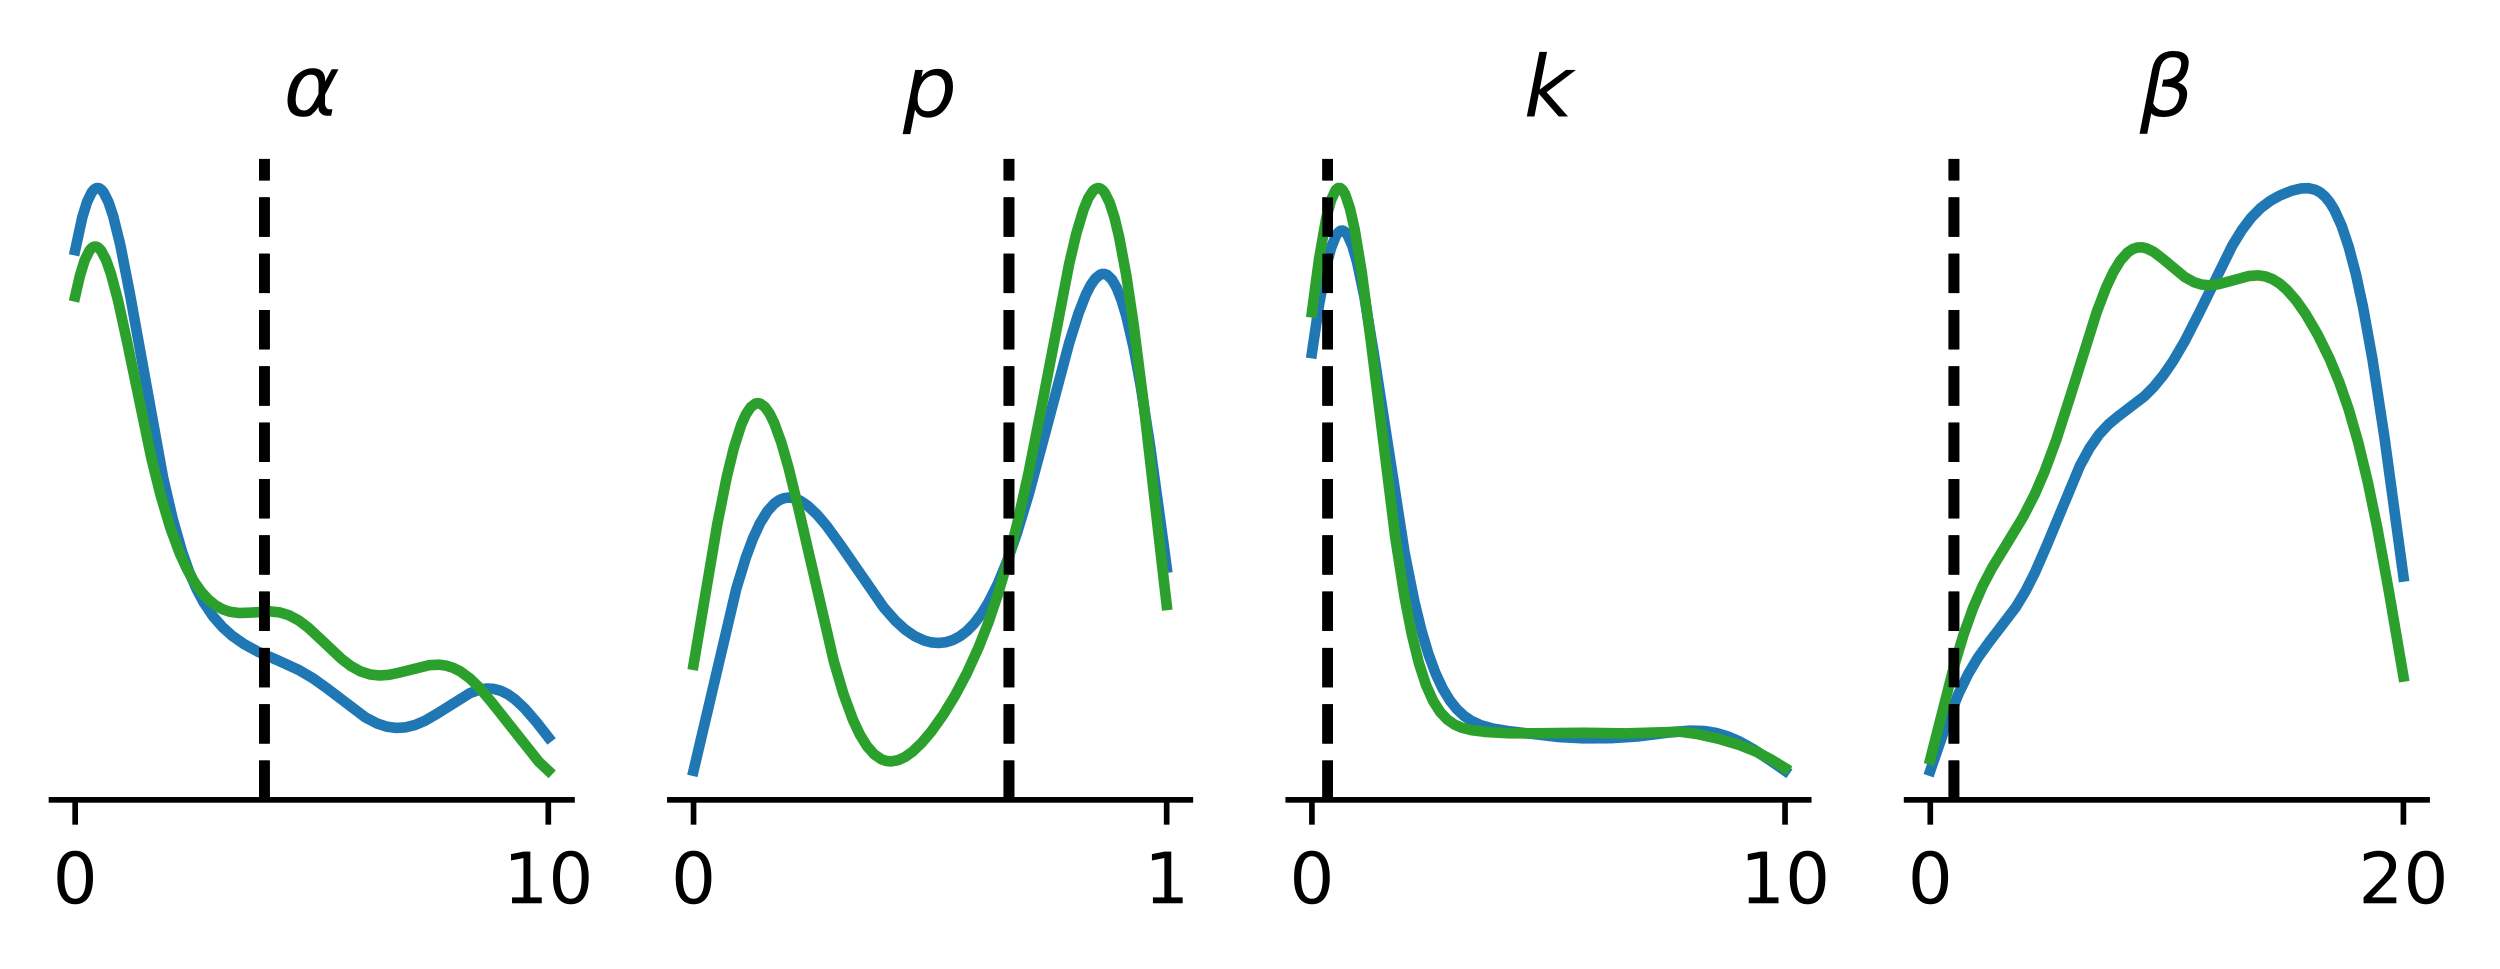
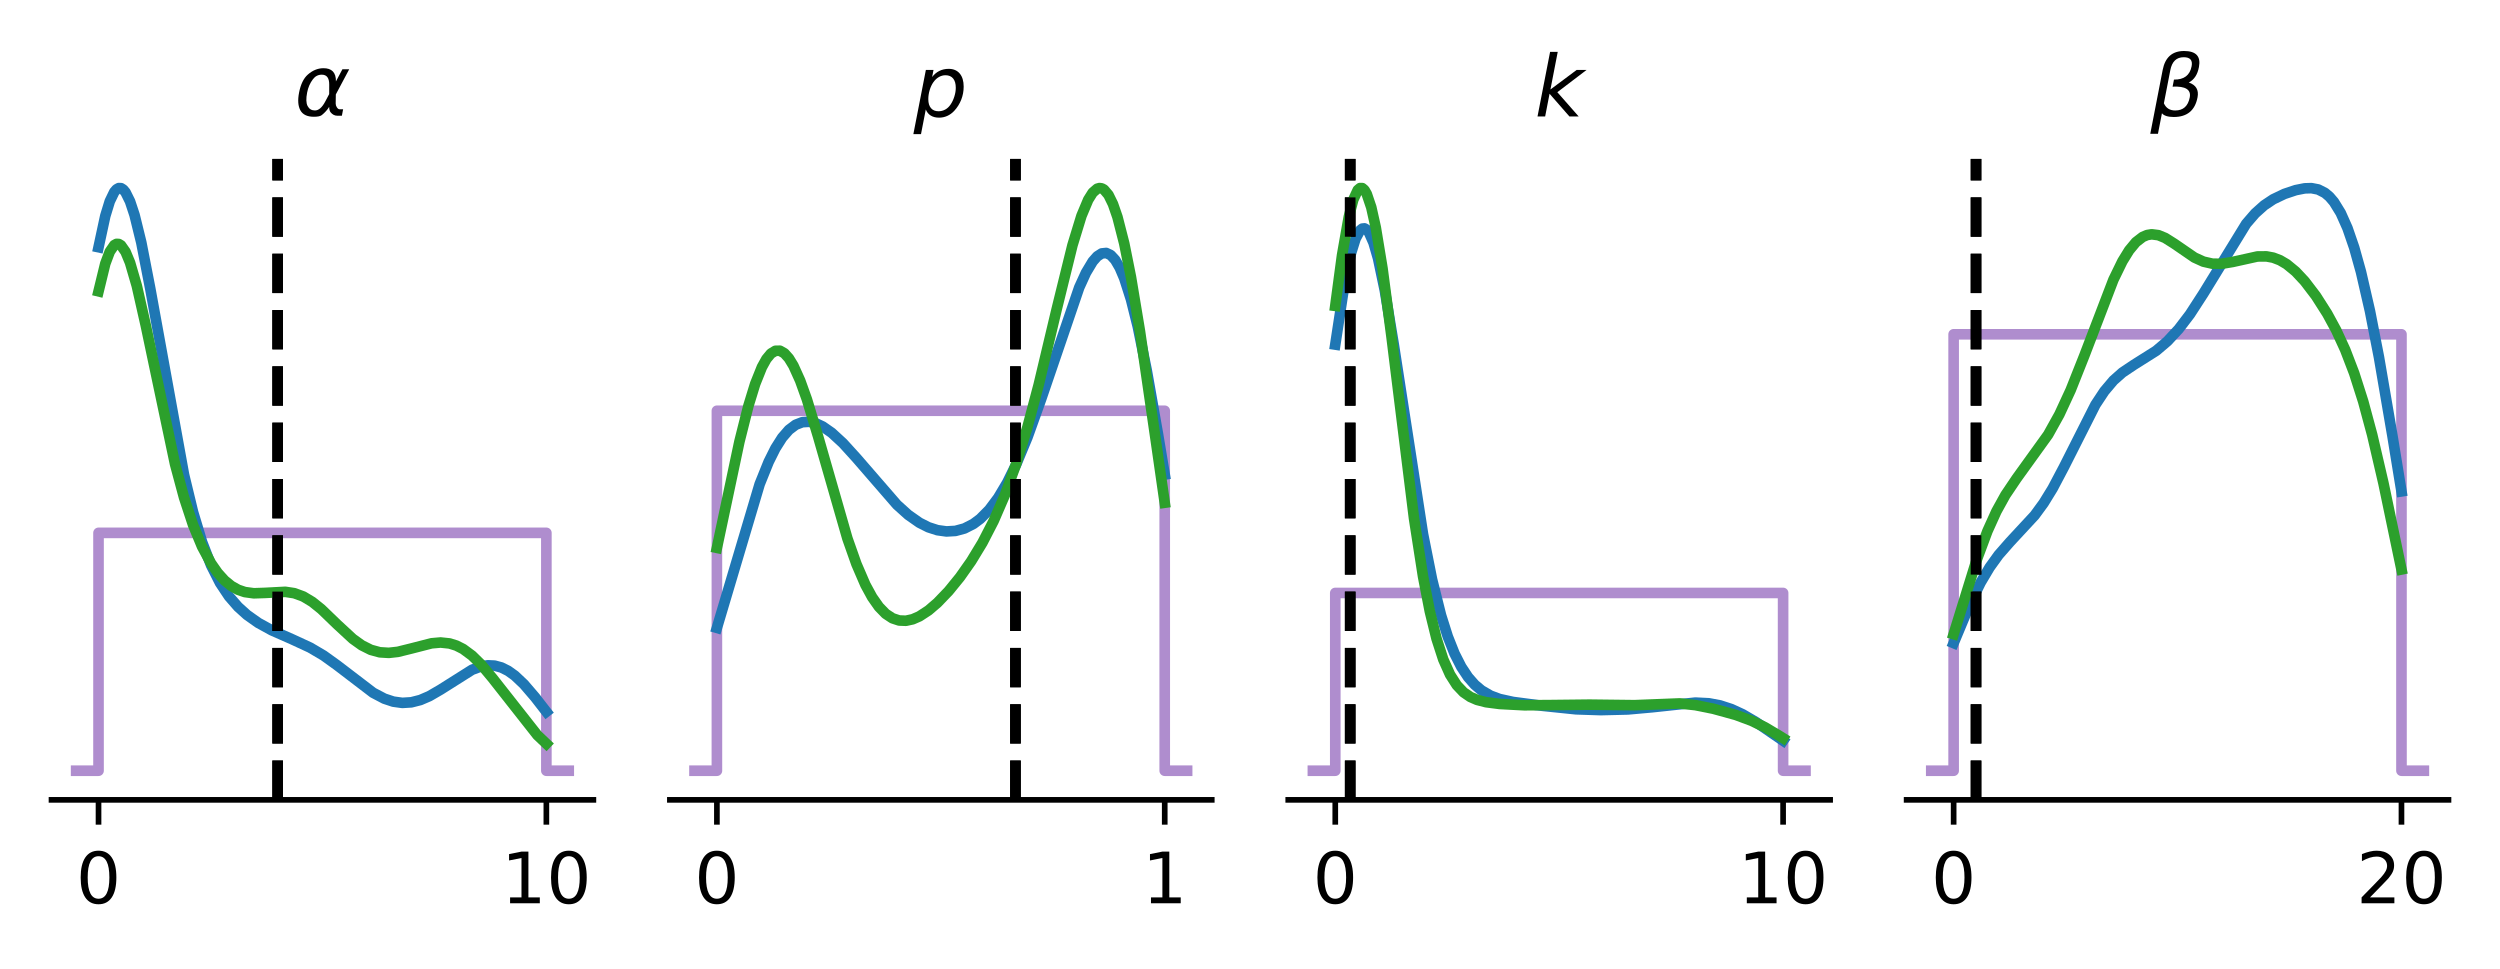
- <svg xmlns="http://www.w3.org/2000/svg" xmlns:xlink="http://www.w3.org/1999/xlink" height="500pt" version="1.1" viewBox="0 0 352.799 136.8" width="1290pt">
+ <svg xmlns="http://www.w3.org/2000/svg" xmlns:xlink="http://www.w3.org/1999/xlink" height="500pt" version="1.1" viewBox="0 0 352.8 136.8" width="1290pt">
  <defs>
    <style type="text/css">
*{stroke-linecap:butt;stroke-linejoin:round;}
  </style>
  </defs>
  <g id="figure_1">
    <g id="patch_1">
-       <path d="M 0 136.8  L 352.799 136.8  L 352.799 0  L 0 0  z " style="fill:none;" />
+       <path d="M 0 136.8  L 352.8 136.8  L 352.8 0  L 0 0  z " style="fill:none;" />
    </g>
    <g id="axes_1">
      <g id="patch_2">
-         <path d="M 7.2 112.922  L 80.676 112.922  L 80.676 22.44  L 7.2 22.44  z " style="fill:none;" />
+         <path d="M 7.2 112.922  L 83.7 112.922  L 83.7 22.44  L 7.2 22.44  z " style="fill:none;" />
+       </g>
+       <g id="line2d_1">
+         <path clip-path="url(#p40be4e544b)" d="M 10.677 108.809  L 11.38 108.809  L 12.082 108.809  L 12.785 108.809  L 13.487 108.809  L 13.838 108.809  L 13.838 75.227  L 13.838 75.227  L 14.19 75.227  L 14.892 75.227  L 15.595 75.227  L 16.297 75.227  L 17 75.227  L 17.702 75.227  L 18.405 75.227  L 19.107 75.227  L 19.81 75.227  L 20.512 75.227  L 21.214 75.227  L 21.917 75.227  L 22.619 75.227  L 23.322 75.227  L 24.024 75.227  L 24.727 75.227  L 25.429 75.227  L 26.132 75.227  L 26.834 75.227  L 27.537 75.227  L 28.239 75.227  L 28.942 75.227  L 29.644 75.227  L 30.347 75.227  L 31.049 75.227  L 31.752 75.227  L 32.454 75.227  L 33.157 75.227  L 33.859 75.227  L 34.562 75.227  L 35.264 75.227  L 35.967 75.227  L 36.669 75.227  L 37.371 75.227  L 38.074 75.227  L 38.776 75.227  L 39.479 75.227  L 40.181 75.227  L 40.884 75.227  L 41.586 75.227  L 42.289 75.227  L 42.991 75.227  L 43.694 75.227  L 44.396 75.227  L 45.099 75.227  L 45.801 75.227  L 46.504 75.227  L 47.206 75.227  L 47.909 75.227  L 48.611 75.227  L 49.314 75.227  L 50.016 75.227  L 50.719 75.227  L 51.421 75.227  L 52.124 75.227  L 52.826 75.227  L 53.529 75.227  L 54.231 75.227  L 54.933 75.227  L 55.636 75.227  L 56.338 75.227  L 57.041 75.227  L 57.743 75.227  L 58.446 75.227  L 59.148 75.227  L 59.851 75.227  L 60.553 75.227  L 61.256 75.227  L 61.958 75.227  L 62.661 75.227  L 63.363 75.227  L 64.066 75.227  L 64.768 75.227  L 65.471 75.227  L 66.173 75.227  L 66.876 75.227  L 67.578 75.227  L 68.281 75.227  L 68.983 75.227  L 69.686 75.227  L 70.388 75.227  L 71.09 75.227  L 71.793 75.227  L 72.495 75.227  L 73.198 75.227  L 73.9 75.227  L 74.603 75.227  L 75.305 75.227  L 76.008 75.227  L 76.71 75.227  L 77.062 75.227  L 77.062 75.227  L 77.062 108.809  L 77.413 108.809  L 78.115 108.809  L 78.818 108.809  L 79.52 108.809  L 80.223 108.809  " style="fill:none;stroke:#9467bd;stroke-linecap:square;stroke-opacity:0.75;stroke-width:1.5;" />
      </g>
      <g id="matplotlib.axis_1">
        <g id="xtick_1">
-           <g id="line2d_1">
-             <defs>
-               <path d="M 0 0  L 0 3.5  " id="me42f573cda" style="stroke:#000000;stroke-width:0.8;" />
-             </defs>
-             <g>
-               <use style="stroke:#000000;stroke-width:0.8;" x="10.54" xlink:href="#me42f573cda" y="112.922" />
+           <g id="line2d_2">
+             <defs>
+               <path d="M 0 0  L 0 3.5  " id="mb9a711e53e" style="stroke:#000000;stroke-width:0.8;" />
+             </defs>
+             <g>
+               <use style="stroke:#000000;stroke-width:0.8;" x="13.838" xlink:href="#mb9a711e53e" y="112.922" />
            </g>
          </g>
          <g id="text_1">
            <defs>
              <path d="M 31.781 66.406  Q 24.172 66.406 20.328 58.906  Q 16.5 51.422 16.5 36.375  Q 16.5 21.391 20.328 13.891  Q 24.172 6.391 31.781 6.391  Q 39.453 6.391 43.281 13.891  Q 47.125 21.391 47.125 36.375  Q 47.125 51.422 43.281 58.906  Q 39.453 66.406 31.781 66.406  z M 31.781 74.219  Q 44.047 74.219 50.516 64.516  Q 56.984 54.828 56.984 36.375  Q 56.984 17.969 50.516 8.266  Q 44.047 -1.422 31.781 -1.422  Q 19.531 -1.422 13.062 8.266  Q 6.594 17.969 6.594 36.375  Q 6.594 54.828 13.062 64.516  Q 19.531 74.219 31.781 74.219  z " id="DejaVuSans-48" />
            </defs>
-             <g transform="translate(7.35856 127.5203)scale(0.1 -0.1)">
+             <g transform="translate(10.65718 127.5203)scale(0.1 -0.1)">
              <use xlink:href="#DejaVuSans-48" />
            </g>
          </g>
        </g>
        <g id="xtick_2">
-           <g id="line2d_2">
-             <g>
-               <use style="stroke:#000000;stroke-width:0.8;" x="77.336" xlink:href="#me42f573cda" y="112.922" />
+           <g id="line2d_3">
+             <g>
+               <use style="stroke:#000000;stroke-width:0.8;" x="77.062" xlink:href="#mb9a711e53e" y="112.922" />
            </g>
          </g>
          <g id="text_2">
            <defs>
              <path d="M 12.406 8.297  L 28.516 8.297  L 28.516 63.922  L 10.984 60.406  L 10.984 69.391  L 28.422 72.906  L 38.281 72.906  L 38.281 8.297  L 54.391 8.297  L 54.391 0  L 12.406 0  z " id="DejaVuSans-49" />
            </defs>
-             <g transform="translate(70.9735 127.5203)scale(0.1 -0.1)">
+             <g transform="translate(70.69907 127.5203)scale(0.1 -0.1)">
              <use xlink:href="#DejaVuSans-49" />
              <use x="63.623" xlink:href="#DejaVuSans-48" />
            </g>
          </g>
        </g>
      </g>
      <g id="matplotlib.axis_2" />
-       <g id="line2d_3">
-         <path clip-path="url(#pb336f873a2)" d="M 10.54 35.315  L 11.547 30.678  L 12.218 28.507  L 12.889 27.126  L 13.225 26.739  L 13.561 26.553  L 13.896 26.567  L 14.232 26.777  L 14.568 27.177  L 15.239 28.523  L 15.91 30.534  L 16.917 34.604  L 18.26 41.46  L 22.959 67.455  L 24.302 73.241  L 25.644 77.935  L 26.651 80.78  L 27.658 83.116  L 28.665 85.018  L 30.008 87.015  L 31.351 88.548  L 32.693 89.75  L 34.372 90.928  L 36.386 92.026  L 39.407 93.349  L 42.092 94.581  L 44.106 95.757  L 46.12 97.195  L 51.49 101.267  L 53.169 102.143  L 54.511 102.585  L 55.854 102.768  L 57.196 102.685  L 58.539 102.344  L 59.882 101.772  L 61.56 100.805  L 66.259 97.86  L 67.602 97.369  L 68.609 97.208  L 69.616 97.255  L 70.623 97.525  L 71.63 98.023  L 72.637 98.74  L 73.979 99.998  L 75.658 101.937  L 77.336 104.083  L 77.336 104.083  " style="fill:none;stroke:#1f77b4;stroke-linecap:square;stroke-width:1.5;" />
-       </g>
      <g id="line2d_4">
-         <path clip-path="url(#pb336f873a2)" d="M 37.258 112.922  L 37.258 22.44  " style="fill:none;stroke:#000000;stroke-dasharray:5.55,2.4;stroke-dashoffset:0;stroke-width:1.5;" />
+         <path clip-path="url(#p40be4e544b)" d="M 13.838 34.908  L 14.792 30.487  L 15.427 28.416  L 16.062 27.1  L 16.38 26.73  L 16.698 26.553  L 17.015 26.566  L 17.333 26.766  L 17.651 27.148  L 18.286 28.431  L 18.922 30.349  L 19.875 34.23  L 21.146 40.768  L 25.911 67.033  L 27.182 72.29  L 28.453 76.513  L 29.724 79.798  L 30.994 82.305  L 32.265 84.209  L 33.536 85.671  L 34.807 86.817  L 36.395 87.94  L 38.302 88.988  L 41.161 90.249  L 43.703 91.424  L 45.609 92.545  L 47.515 93.916  L 52.598 97.799  L 54.187 98.634  L 55.458 99.056  L 56.728 99.231  L 57.999 99.152  L 59.27 98.827  L 60.541 98.281  L 62.129 97.359  L 66.577 94.551  L 67.848 94.083  L 68.801 93.929  L 69.754 93.974  L 70.707 94.231  L 71.661 94.706  L 72.614 95.389  L 73.885 96.589  L 75.473 98.438  L 77.062 100.485  L 77.062 100.485  " style="fill:none;stroke:#1f77b4;stroke-linecap:square;stroke-width:1.5;" />
      </g>
      <g id="line2d_5">
-         <path clip-path="url(#pb336f873a2)" d="M 10.54 41.841  L 11.211 38.918  L 11.882 36.751  L 12.554 35.38  L 12.889 34.998  L 13.225 34.816  L 13.561 34.83  L 13.896 35.035  L 14.232 35.423  L 14.903 36.712  L 15.575 38.611  L 16.582 42.375  L 17.924 48.516  L 21.281 64.609  L 22.624 70.003  L 23.966 74.503  L 25.309 78.126  L 26.316 80.318  L 27.323 82.107  L 28.33 83.535  L 29.337 84.64  L 30.344 85.457  L 31.351 86.019  L 32.358 86.361  L 33.7 86.543  L 35.379 86.486  L 38.064 86.315  L 39.407 86.455  L 40.749 86.869  L 42.092 87.592  L 43.434 88.602  L 45.448 90.478  L 48.134 93.018  L 49.476 94.036  L 50.819 94.779  L 52.162 95.218  L 53.504 95.366  L 54.847 95.269  L 56.525 94.906  L 60.553 93.899  L 61.896 93.839  L 62.903 93.971  L 63.91 94.283  L 64.917 94.79  L 66.259 95.774  L 67.602 97.082  L 69.28 99.075  L 75.993 107.545  L 77.336 108.809  L 77.336 108.809  " style="fill:none;stroke:#2ca02c;stroke-linecap:square;stroke-width:1.5;" />
+         <path clip-path="url(#p40be4e544b)" d="M 39.128 112.922  L 39.128 22.44  " style="fill:none;stroke:#000000;stroke-dasharray:5.55,2.4;stroke-dashoffset:0;stroke-width:1.5;" />
      </g>
      <g id="line2d_6">
-         <path clip-path="url(#pb336f873a2)" d="M 37.258 112.922  L 37.258 22.44  " style="fill:none;stroke:#000000;stroke-dasharray:5.55,2.4;stroke-dashoffset:0;stroke-width:1.5;" />
+         <path clip-path="url(#p40be4e544b)" d="M 13.838 41.131  L 14.792 37.217  L 15.427 35.528  L 16.062 34.606  L 16.38 34.432  L 16.698 34.446  L 17.015 34.641  L 17.651 35.548  L 18.286 37.079  L 19.239 40.345  L 20.51 45.958  L 24.64 65.518  L 25.911 70.24  L 27.182 74.105  L 28.453 77.171  L 29.724 79.529  L 30.677 80.891  L 31.63 81.944  L 32.583 82.723  L 33.536 83.259  L 34.489 83.585  L 35.76 83.759  L 37.349 83.705  L 40.208 83.554  L 41.479 83.747  L 42.75 84.215  L 44.02 84.977  L 45.291 85.999  L 47.515 88.144  L 49.739 90.198  L 51.01 91.107  L 52.281 91.744  L 53.551 92.091  L 54.822 92.169  L 56.093 92.027  L 57.999 91.555  L 60.859 90.82  L 62.129 90.708  L 63.4 90.842  L 64.353 91.14  L 65.307 91.623  L 66.577 92.561  L 67.848 93.808  L 69.437 95.709  L 75.791 103.786  L 77.062 104.992  L 77.062 104.992  " style="fill:none;stroke:#2ca02c;stroke-linecap:square;stroke-width:1.5;" />
+       </g>
+       <g id="line2d_7">
+         <path clip-path="url(#p40be4e544b)" d="M 39.128 112.922  L 39.128 22.44  " style="fill:none;stroke:#000000;stroke-dasharray:5.55,2.4;stroke-dashoffset:0;stroke-width:1.5;" />
      </g>
      <g id="patch_3">
-         <path d="M 7.2 112.922  L 80.676 112.922  " style="fill:none;stroke:#000000;stroke-linecap:square;stroke-linejoin:miter;stroke-width:0.8;" />
+         <path d="M 7.2 112.922  L 83.7 112.922  " style="fill:none;stroke:#000000;stroke-linecap:square;stroke-linejoin:miter;stroke-width:0.8;" />
      </g>
      <g id="text_3">
        <defs>
          <path d="M 40.922 25.438  L 40.969 36.719  Q 41.016 48.25 32.328 48.297  Q 25.828 48.344 21.781 42.922  Q 16.703 36.234 14.984 27.297  Q 12.891 16.547 15.531 11.422  Q 18.266 6.203 24.172 6.203  Q 30.719 6.203 36.234 16.609  z M 33.844 55.906  Q 49.078 56.156 48.875 40.375  Q 48.875 40.375 56.5 54.688  L 64.5 54.688  L 48.734 25.047  L 48.578 14.359  Q 48.578 11.969 49.906 9.969  Q 51.422 7.625 52.984 7.625  L 57.328 7.625  L 55.859 0  L 50.438 0  Q 45.844 0 42.531 4.109  Q 40.969 6.156 40.922 10.453  Q 37.75 5.219 32.281 0.781  Q 29.688 -1.266 22.703 -1.219  Q 11.281 -1.125 7.125 6.203  Q 2.875 13.812 5.516 27.297  Q 8.344 41.797 15.766 48.391  Q 24.125 55.766 33.844 55.906  z " id="DejaVuSans-Oblique-945" />
        </defs>
-         <g transform="translate(39.97791 16.44)scale(0.12 -0.12)">
+         <g transform="translate(41.49 16.44)scale(0.12 -0.12)">
          <use transform="translate(0 0.84375)" xlink:href="#DejaVuSans-Oblique-945" />
        </g>
      </g>
    </g>
    <g id="axes_2">
      <g id="patch_4">
-         <path d="M 94.5 112.922  L 167.976 112.922  L 167.976 22.44  L 94.5 22.44  z " style="fill:none;" />
+         <path d="M 94.5 112.922  L 171 112.922  L 171 22.44  L 94.5 22.44  z " style="fill:none;" />
+       </g>
+       <g id="line2d_8">
+         <path clip-path="url(#p809f5fc02f)" d="M 97.977 108.809  L 98.68 108.809  L 99.382 108.809  L 100.085 108.809  L 100.787 108.809  L 101.138 108.809  L 101.138 57.992  L 101.138 57.992  L 101.49 57.992  L 102.192 57.992  L 102.895 57.992  L 103.597 57.992  L 104.3 57.992  L 105.002 57.992  L 105.705 57.992  L 106.407 57.992  L 107.11 57.992  L 107.812 57.992  L 108.514 57.992  L 109.217 57.992  L 109.919 57.992  L 110.622 57.992  L 111.324 57.992  L 112.027 57.992  L 112.729 57.992  L 113.432 57.992  L 114.134 57.992  L 114.837 57.992  L 115.539 57.992  L 116.242 57.992  L 116.944 57.992  L 117.647 57.992  L 118.349 57.992  L 119.052 57.992  L 119.754 57.992  L 120.457 57.992  L 121.159 57.992  L 121.862 57.992  L 122.564 57.992  L 123.267 57.992  L 123.969 57.992  L 124.671 57.992  L 125.374 57.992  L 126.076 57.992  L 126.779 57.992  L 127.481 57.992  L 128.184 57.992  L 128.886 57.992  L 129.589 57.992  L 130.291 57.992  L 130.994 57.992  L 131.696 57.992  L 132.399 57.992  L 133.101 57.992  L 133.804 57.992  L 134.506 57.992  L 135.209 57.992  L 135.911 57.992  L 136.614 57.992  L 137.316 57.992  L 138.019 57.992  L 138.721 57.992  L 139.424 57.992  L 140.126 57.992  L 140.829 57.992  L 141.531 57.992  L 142.233 57.992  L 142.936 57.992  L 143.638 57.992  L 144.341 57.992  L 145.043 57.992  L 145.746 57.992  L 146.448 57.992  L 147.151 57.992  L 147.853 57.992  L 148.556 57.992  L 149.258 57.992  L 149.961 57.992  L 150.663 57.992  L 151.366 57.992  L 152.068 57.992  L 152.771 57.992  L 153.473 57.992  L 154.176 57.992  L 154.878 57.992  L 155.581 57.992  L 156.283 57.992  L 156.986 57.992  L 157.688 57.992  L 158.39 57.992  L 159.093 57.992  L 159.795 57.992  L 160.498 57.992  L 161.2 57.992  L 161.903 57.992  L 162.605 57.992  L 163.308 57.992  L 164.01 57.992  L 164.362 57.992  L 164.362 57.992  L 164.362 108.809  L 164.713 108.809  L 165.415 108.809  L 166.118 108.809  L 166.82 108.809  L 167.523 108.809  " style="fill:none;stroke:#9467bd;stroke-linecap:square;stroke-opacity:0.75;stroke-width:1.5;" />
      </g>
      <g id="matplotlib.axis_3">
        <g id="xtick_3">
-           <g id="line2d_7">
-             <g>
-               <use style="stroke:#000000;stroke-width:0.8;" x="97.84" xlink:href="#me42f573cda" y="112.922" />
+           <g id="line2d_9">
+             <g>
+               <use style="stroke:#000000;stroke-width:0.8;" x="101.138" xlink:href="#mb9a711e53e" y="112.922" />
            </g>
          </g>
          <g id="text_4">
-             <g transform="translate(94.65856 127.5203)scale(0.1 -0.1)">
+             <g transform="translate(97.95718 127.5203)scale(0.1 -0.1)">
              <use xlink:href="#DejaVuSans-48" />
            </g>
          </g>
        </g>
        <g id="xtick_4">
-           <g id="line2d_8">
-             <g>
-               <use style="stroke:#000000;stroke-width:0.8;" x="164.636" xlink:href="#me42f573cda" y="112.922" />
+           <g id="line2d_10">
+             <g>
+               <use style="stroke:#000000;stroke-width:0.8;" x="164.362" xlink:href="#mb9a711e53e" y="112.922" />
            </g>
          </g>
          <g id="text_5">
-             <g transform="translate(161.4548 127.5203)scale(0.1 -0.1)">
+             <g transform="translate(161.1803 127.5203)scale(0.1 -0.1)">
              <use xlink:href="#DejaVuSans-49" />
            </g>
          </g>
        </g>
      </g>
      <g id="matplotlib.axis_4" />
-       <g id="line2d_9">
-         <path clip-path="url(#p24b41d8292)" d="M 97.84 108.809  L 103.882 83.101  L 105.224 78.713  L 106.231 76.007  L 107.238 73.836  L 108.245 72.202  L 109.252 71.085  L 109.924 70.611  L 110.595 70.336  L 111.266 70.246  L 111.937 70.323  L 112.944 70.718  L 113.951 71.4  L 115.294 72.668  L 116.637 74.254  L 118.651 77.033  L 124.693 85.771  L 126.371 87.668  L 127.713 88.883  L 129.056 89.807  L 130.399 90.428  L 131.406 90.692  L 132.413 90.776  L 133.42 90.672  L 134.427 90.366  L 135.434 89.84  L 136.441 89.073  L 137.448 88.04  L 138.455 86.718  L 139.462 85.087  L 140.804 82.406  L 142.147 79.134  L 143.489 75.287  L 145.168 69.754  L 147.517 61.031  L 150.874 48.413  L 152.217 44.16  L 153.224 41.596  L 153.895 40.274  L 154.566 39.32  L 155.238 38.777  L 155.573 38.674  L 155.909 38.688  L 156.245 38.823  L 156.916 39.475  L 157.587 40.65  L 158.258 42.359  L 158.93 44.602  L 159.937 48.932  L 160.944 54.329  L 162.286 62.897  L 164.3 77.592  L 164.636 80.133  L 164.636 80.133  " style="fill:none;stroke:#1f77b4;stroke-linecap:square;stroke-width:1.5;" />
-       </g>
-       <g id="line2d_10">
-         <path clip-path="url(#p24b41d8292)" d="M 142.371 112.922  L 142.371 22.44  " style="fill:none;stroke:#000000;stroke-dasharray:5.55,2.4;stroke-dashoffset:0;stroke-width:1.5;" />
-       </g>
      <g id="line2d_11">
-         <path clip-path="url(#p24b41d8292)" d="M 97.84 93.848  L 101.196 73.983  L 102.539 67.291  L 103.546 63.184  L 104.553 60.033  L 105.224 58.519  L 105.896 57.5  L 106.567 56.985  L 106.903 56.917  L 107.238 56.972  L 107.91 57.449  L 108.581 58.392  L 109.252 59.771  L 110.259 62.565  L 111.266 66.084  L 112.609 71.586  L 117.644 93.364  L 118.986 97.924  L 120.329 101.593  L 121.336 103.733  L 122.343 105.36  L 123.35 106.5  L 124.357 107.192  L 125.028 107.427  L 125.7 107.497  L 126.707 107.324  L 127.713 106.858  L 128.72 106.143  L 130.063 104.864  L 131.406 103.276  L 133.084 100.92  L 134.762 98.178  L 136.441 95.011  L 138.119 91.318  L 139.462 87.884  L 140.804 83.928  L 142.147 79.364  L 143.489 74.126  L 145.168 66.61  L 147.182 56.389  L 150.874 37.24  L 151.881 32.978  L 152.888 29.612  L 153.559 27.993  L 154.231 26.954  L 154.566 26.671  L 154.902 26.553  L 155.238 26.606  L 155.573 26.834  L 155.909 27.24  L 156.58 28.595  L 157.251 30.671  L 157.923 33.452  L 158.93 38.864  L 159.937 45.586  L 161.279 56.114  L 164.3 82.523  L 164.636 85.404  L 164.636 85.404  " style="fill:none;stroke:#2ca02c;stroke-linecap:square;stroke-width:1.5;" />
+         <path clip-path="url(#p809f5fc02f)" d="M 101.138 88.644  L 107.175 68.351  L 108.446 65.201  L 109.399 63.292  L 110.352 61.788  L 111.305 60.688  L 112.258 59.969  L 113.211 59.602  L 114.164 59.549  L 115.117 59.766  L 116.071 60.212  L 117.341 61.098  L 118.93 62.56  L 120.836 64.658  L 126.555 71.254  L 128.143 72.685  L 129.732 73.798  L 131.003 74.439  L 132.273 74.85  L 133.544 75.026  L 134.815 74.953  L 136.086 74.609  L 137.357 73.96  L 138.31 73.249  L 139.581 71.968  L 140.851 70.273  L 142.122 68.138  L 143.393 65.558  L 144.982 61.737  L 146.888 56.42  L 152.289 40.588  L 153.242 38.499  L 154.195 36.911  L 154.83 36.19  L 155.466 35.78  L 156.101 35.713  L 156.737 36.013  L 157.372 36.7  L 158.007 37.788  L 158.643 39.281  L 159.596 42.262  L 160.549 46.079  L 161.82 52.277  L 163.408 61.273  L 164.362 66.998  L 164.362 66.998  " style="fill:none;stroke:#1f77b4;stroke-linecap:square;stroke-width:1.5;" />
      </g>
      <g id="line2d_12">
-         <path clip-path="url(#p24b41d8292)" d="M 142.371 112.922  L 142.371 22.44  " style="fill:none;stroke:#000000;stroke-dasharray:5.55,2.4;stroke-dashoffset:0;stroke-width:1.5;" />
+         <path clip-path="url(#p809f5fc02f)" d="M 143.287 112.922  L 143.287 22.44  " style="fill:none;stroke:#000000;stroke-dasharray:5.55,2.4;stroke-dashoffset:0;stroke-width:1.5;" />
+       </g>
+       <g id="line2d_13">
+         <path clip-path="url(#p809f5fc02f)" d="M 101.138 77.351  L 104.315 62.355  L 105.586 57.304  L 106.539 54.204  L 107.493 51.825  L 108.128 50.683  L 108.763 49.914  L 109.399 49.525  L 110.034 49.515  L 110.67 49.875  L 111.305 50.587  L 111.94 51.627  L 112.893 53.736  L 113.847 56.393  L 115.435 61.658  L 119.565 76.028  L 120.836 79.627  L 122.107 82.57  L 123.06 84.317  L 124.013 85.673  L 124.966 86.653  L 125.919 87.284  L 126.872 87.6  L 127.826 87.636  L 128.779 87.428  L 129.732 87.011  L 131.003 86.181  L 132.273 85.093  L 133.862 83.435  L 135.45 81.483  L 137.039 79.227  L 138.628 76.61  L 140.216 73.531  L 141.805 69.862  L 143.393 65.477  L 144.982 60.289  L 146.57 54.311  L 149.112 43.64  L 151.336 34.62  L 152.607 30.471  L 153.56 28.2  L 154.195 27.19  L 154.83 26.642  L 155.148 26.553  L 155.466 26.593  L 155.784 26.765  L 156.419 27.515  L 157.054 28.81  L 157.69 30.646  L 158.643 34.366  L 159.596 39.13  L 160.867 46.78  L 163.091 62.126  L 164.362 70.976  L 164.362 70.976  " style="fill:none;stroke:#2ca02c;stroke-linecap:square;stroke-width:1.5;" />
+       </g>
+       <g id="line2d_14">
+         <path clip-path="url(#p809f5fc02f)" d="M 143.287 112.922  L 143.287 22.44  " style="fill:none;stroke:#000000;stroke-dasharray:5.55,2.4;stroke-dashoffset:0;stroke-width:1.5;" />
      </g>
      <g id="patch_5">
-         <path d="M 94.5 112.922  L 167.976 112.922  " style="fill:none;stroke:#000000;stroke-linecap:square;stroke-linejoin:miter;stroke-width:0.8;" />
+         <path d="M 94.5 112.922  L 171 112.922  " style="fill:none;stroke:#000000;stroke-linecap:square;stroke-linejoin:miter;stroke-width:0.8;" />
      </g>
      <g id="text_6">
        <defs>
          <path d="M 49.609 33.688  Q 49.609 40.875 46.484 44.672  Q 43.359 48.484 37.5 48.484  Q 33.5 48.484 29.859 46.438  Q 26.219 44.391 23.391 40.484  Q 20.609 36.625 18.938 31.156  Q 17.281 25.688 17.281 20.312  Q 17.281 13.484 20.406 9.797  Q 23.531 6.109 29.297 6.109  Q 33.547 6.109 37.188 8.109  Q 40.828 10.109 43.406 13.922  Q 46.188 17.922 47.891 23.344  Q 49.609 28.766 49.609 33.688  z M 21.781 46.391  Q 25.391 51.125 30.297 53.562  Q 35.203 56 41.219 56  Q 49.609 56 54.25 50.5  Q 58.891 45.016 58.891 35.109  Q 58.891 27 56 19.656  Q 53.125 12.312 47.703 6.5  Q 44.094 2.641 39.547 0.609  Q 35.016 -1.422 29.984 -1.422  Q 24.172 -1.422 20.219 1  Q 16.266 3.422 14.312 8.203  L 8.688 -20.797  L -0.297 -20.797  L 14.406 54.688  L 23.391 54.688  z " id="DejaVuSans-Oblique-112" />
        </defs>
-         <g transform="translate(127.3979 16.44)scale(0.12 -0.12)">
+         <g transform="translate(128.91 16.44)scale(0.12 -0.12)">
          <use xlink:href="#DejaVuSans-Oblique-112" />
        </g>
      </g>
    </g>
    <g id="axes_3">
      <g id="patch_6">
-         <path d="M 181.8 112.922  L 255.276 112.922  L 255.276 22.44  L 181.8 22.44  z " style="fill:none;" />
+         <path d="M 181.8 112.922  L 258.3 112.922  L 258.3 22.44  L 181.8 22.44  z " style="fill:none;" />
+       </g>
+       <g id="line2d_15">
+         <path clip-path="url(#pbef7a8fabb)" d="M 185.277 108.809  L 185.98 108.809  L 186.682 108.809  L 187.385 108.809  L 188.087 108.809  L 188.438 108.809  L 188.438 83.714  L 188.438 83.714  L 188.79 83.714  L 189.492 83.714  L 190.195 83.714  L 190.897 83.714  L 191.6 83.714  L 192.302 83.714  L 193.005 83.714  L 193.707 83.714  L 194.41 83.714  L 195.112 83.714  L 195.814 83.714  L 196.517 83.714  L 197.219 83.714  L 197.922 83.714  L 198.624 83.714  L 199.327 83.714  L 200.029 83.714  L 200.732 83.714  L 201.434 83.714  L 202.137 83.714  L 202.839 83.714  L 203.542 83.714  L 204.244 83.714  L 204.947 83.714  L 205.649 83.714  L 206.352 83.714  L 207.054 83.714  L 207.757 83.714  L 208.459 83.714  L 209.162 83.714  L 209.864 83.714  L 210.567 83.714  L 211.269 83.714  L 211.971 83.714  L 212.674 83.714  L 213.376 83.714  L 214.079 83.714  L 214.781 83.714  L 215.484 83.714  L 216.186 83.714  L 216.889 83.714  L 217.591 83.714  L 218.294 83.714  L 218.996 83.714  L 219.699 83.714  L 220.401 83.714  L 221.104 83.714  L 221.806 83.714  L 222.509 83.714  L 223.211 83.714  L 223.914 83.714  L 224.616 83.714  L 225.319 83.714  L 226.021 83.714  L 226.724 83.714  L 227.426 83.714  L 228.129 83.714  L 228.831 83.714  L 229.533 83.714  L 230.236 83.714  L 230.938 83.714  L 231.641 83.714  L 232.343 83.714  L 233.046 83.714  L 233.748 83.714  L 234.451 83.714  L 235.153 83.714  L 235.856 83.714  L 236.558 83.714  L 237.261 83.714  L 237.963 83.714  L 238.666 83.714  L 239.368 83.714  L 240.071 83.714  L 240.773 83.714  L 241.476 83.714  L 242.178 83.714  L 242.881 83.714  L 243.583 83.714  L 244.286 83.714  L 244.988 83.714  L 245.69 83.714  L 246.393 83.714  L 247.095 83.714  L 247.798 83.714  L 248.5 83.714  L 249.203 83.714  L 249.905 83.714  L 250.608 83.714  L 251.31 83.714  L 251.662 83.714  L 251.662 83.714  L 251.662 108.809  L 252.013 108.809  L 252.715 108.809  L 253.418 108.809  L 254.12 108.809  L 254.823 108.809  " style="fill:none;stroke:#9467bd;stroke-linecap:square;stroke-opacity:0.75;stroke-width:1.5;" />
      </g>
      <g id="matplotlib.axis_5">
        <g id="xtick_5">
-           <g id="line2d_13">
-             <g>
-               <use style="stroke:#000000;stroke-width:0.8;" x="185.14" xlink:href="#me42f573cda" y="112.922" />
+           <g id="line2d_16">
+             <g>
+               <use style="stroke:#000000;stroke-width:0.8;" x="188.438" xlink:href="#mb9a711e53e" y="112.922" />
            </g>
          </g>
          <g id="text_7">
-             <g transform="translate(181.9586 127.5203)scale(0.1 -0.1)">
+             <g transform="translate(185.2572 127.5203)scale(0.1 -0.1)">
              <use xlink:href="#DejaVuSans-48" />
            </g>
          </g>
        </g>
        <g id="xtick_6">
-           <g id="line2d_14">
-             <g>
-               <use style="stroke:#000000;stroke-width:0.8;" x="251.936" xlink:href="#me42f573cda" y="112.922" />
+           <g id="line2d_17">
+             <g>
+               <use style="stroke:#000000;stroke-width:0.8;" x="251.662" xlink:href="#mb9a711e53e" y="112.922" />
            </g>
          </g>
          <g id="text_8">
-             <g transform="translate(245.5735 127.5203)scale(0.1 -0.1)">
+             <g transform="translate(245.2991 127.5203)scale(0.1 -0.1)">
              <use xlink:href="#DejaVuSans-49" />
              <use x="63.623" xlink:href="#DejaVuSans-48" />
            </g>
          </g>
        </g>
      </g>
      <g id="matplotlib.axis_6" />
-       <g id="line2d_15">
-         <path clip-path="url(#p48503a94ea)" d="M 185.14 49.85  L 186.147 43.036  L 187.154 37.658  L 187.825 35.064  L 188.496 33.358  L 188.832 32.854  L 189.168 32.585  L 189.503 32.551  L 189.839 32.751  L 190.175 33.179  L 190.846 34.692  L 191.517 37.012  L 192.524 41.776  L 193.867 49.851  L 198.231 78.069  L 199.573 84.789  L 200.58 88.931  L 201.587 92.334  L 202.594 95.067  L 203.601 97.217  L 204.608 98.877  L 205.615 100.135  L 206.622 101.071  L 207.629 101.756  L 208.972 102.378  L 210.65 102.852  L 213 103.236  L 220.048 104.056  L 223.405 104.235  L 227.433 104.212  L 231.125 103.971  L 235.824 103.379  L 238.51 103.146  L 240.524 103.204  L 242.202 103.474  L 243.88 103.974  L 245.558 104.702  L 247.572 105.837  L 250.258 107.639  L 251.936 108.809  L 251.936 108.809  " style="fill:none;stroke:#1f77b4;stroke-linecap:square;stroke-width:1.5;" />
-       </g>
-       <g id="line2d_16">
-         <path clip-path="url(#p48503a94ea)" d="M 187.366 112.922  L 187.366 22.44  " style="fill:none;stroke:#000000;stroke-dasharray:5.55,2.4;stroke-dashoffset:0;stroke-width:1.5;" />
-       </g>
-       <g id="line2d_17">
-         <path clip-path="url(#p48503a94ea)" d="M 185.14 44.091  L 186.147 36.562  L 187.154 30.846  L 187.825 28.286  L 188.496 26.84  L 188.832 26.553  L 189.168 26.558  L 189.503 26.854  L 189.839 27.436  L 190.51 29.423  L 191.182 32.423  L 192.189 38.518  L 193.531 48.715  L 196.888 75.736  L 198.231 84.357  L 199.237 89.539  L 200.244 93.627  L 201.251 96.721  L 202.258 98.97  L 203.265 100.543  L 204.272 101.603  L 205.279 102.293  L 206.286 102.732  L 207.629 103.076  L 209.643 103.336  L 213 103.526  L 216.692 103.525  L 223.405 103.452  L 229.447 103.538  L 237.167 103.308  L 239.517 103.627  L 242.538 104.3  L 245.558 105.198  L 247.908 106.145  L 249.922 107.195  L 251.936 108.431  L 251.936 108.431  " style="fill:none;stroke:#2ca02c;stroke-linecap:square;stroke-width:1.5;" />
-       </g>
      <g id="line2d_18">
-         <path clip-path="url(#p48503a94ea)" d="M 187.366 112.922  L 187.366 22.44  " style="fill:none;stroke:#000000;stroke-dasharray:5.55,2.4;stroke-dashoffset:0;stroke-width:1.5;" />
+         <path clip-path="url(#pbef7a8fabb)" d="M 188.438 48.649  L 189.709 40.315  L 190.662 35.754  L 191.298 33.708  L 191.933 32.529  L 192.251 32.274  L 192.569 32.242  L 192.886 32.432  L 193.204 32.838  L 193.839 34.273  L 194.475 36.473  L 195.428 40.992  L 196.699 48.651  L 200.829 75.415  L 202.1 81.789  L 203.371 86.869  L 204.324 89.876  L 205.277 92.274  L 206.23 94.149  L 207.183 95.587  L 208.136 96.671  L 209.089 97.472  L 210.36 98.21  L 211.631 98.682  L 213.537 99.1  L 217.667 99.644  L 222.433 100.135  L 225.928 100.25  L 229.74 100.155  L 233.235 99.841  L 239.271 99.193  L 241.177 99.29  L 242.766 99.589  L 244.354 100.107  L 245.943 100.838  L 247.849 101.953  L 251.026 104.131  L 251.662 104.572  L 251.662 104.572  " style="fill:none;stroke:#1f77b4;stroke-linecap:square;stroke-width:1.5;" />
+       </g>
+       <g id="line2d_19">
+         <path clip-path="url(#pbef7a8fabb)" d="M 190.546 112.922  L 190.546 22.44  " style="fill:none;stroke:#000000;stroke-dasharray:5.55,2.4;stroke-dashoffset:0;stroke-width:1.5;" />
+       </g>
+       <g id="line2d_20">
+         <path clip-path="url(#pbef7a8fabb)" d="M 188.438 43.187  L 189.392 36.047  L 190.345 30.625  L 190.98 28.196  L 191.615 26.826  L 191.933 26.553  L 192.251 26.558  L 192.569 26.838  L 192.886 27.39  L 193.522 29.275  L 194.157 32.12  L 195.11 37.901  L 196.381 47.574  L 199.558 73.202  L 200.829 81.379  L 201.782 86.294  L 202.735 90.172  L 203.688 93.106  L 204.641 95.239  L 205.594 96.731  L 206.548 97.736  L 207.501 98.391  L 208.454 98.808  L 209.725 99.134  L 211.631 99.381  L 215.126 99.569  L 218.938 99.542  L 224.339 99.481  L 230.693 99.558  L 237.047 99.309  L 239.271 99.549  L 241.813 100.059  L 244.99 100.934  L 247.214 101.761  L 249.12 102.686  L 251.344 104.01  L 251.662 104.213  L 251.662 104.213  " style="fill:none;stroke:#2ca02c;stroke-linecap:square;stroke-width:1.5;" />
+       </g>
+       <g id="line2d_21">
+         <path clip-path="url(#pbef7a8fabb)" d="M 190.546 112.922  L 190.546 22.44  " style="fill:none;stroke:#000000;stroke-dasharray:5.55,2.4;stroke-dashoffset:0;stroke-width:1.5;" />
      </g>
      <g id="patch_7">
-         <path d="M 181.8 112.922  L 255.276 112.922  " style="fill:none;stroke:#000000;stroke-linecap:square;stroke-linejoin:miter;stroke-width:0.8;" />
+         <path d="M 181.8 112.922  L 258.3 112.922  " style="fill:none;stroke:#000000;stroke-linecap:square;stroke-linejoin:miter;stroke-width:0.8;" />
      </g>
      <g id="text_9">
        <defs>
          <path d="M 18.312 75.984  L 27.297 75.984  L 18.703 31.688  L 49.516 54.688  L 61.188 54.688  L 26.812 28.516  L 51.906 0  L 41.016 0  L 17.672 26.703  L 12.5 0  L 3.516 0  z " id="DejaVuSans-Oblique-107" />
        </defs>
-         <g transform="translate(215.0579 16.44)scale(0.12 -0.12)">
+         <g transform="translate(216.57 16.44)scale(0.12 -0.12)">
          <use transform="translate(0 0.015625)" xlink:href="#DejaVuSans-Oblique-107" />
        </g>
      </g>
    </g>
    <g id="axes_4">
      <g id="patch_8">
-         <path d="M 269.1 112.922  L 342.576 112.922  L 342.576 22.44  L 269.1 22.44  z " style="fill:none;" />
+         <path d="M 269.1 112.922  L 345.6 112.922  L 345.6 22.44  L 269.1 22.44  z " style="fill:none;" />
+       </g>
+       <g id="line2d_22">
+         <path clip-path="url(#pa1a98d9493)" d="M 272.577 108.809  L 273.28 108.809  L 273.982 108.809  L 274.685 108.809  L 275.387 108.809  L 275.738 108.809  L 275.738 47.194  L 275.738 47.194  L 276.09 47.194  L 276.792 47.194  L 277.495 47.194  L 278.197 47.194  L 278.9 47.194  L 279.602 47.194  L 280.305 47.194  L 281.007 47.194  L 281.71 47.194  L 282.412 47.194  L 283.114 47.194  L 283.817 47.194  L 284.519 47.194  L 285.222 47.194  L 285.924 47.194  L 286.627 47.194  L 287.329 47.194  L 288.032 47.194  L 288.734 47.194  L 289.437 47.194  L 290.139 47.194  L 290.842 47.194  L 291.544 47.194  L 292.247 47.194  L 292.949 47.194  L 293.652 47.194  L 294.354 47.194  L 295.057 47.194  L 295.759 47.194  L 296.462 47.194  L 297.164 47.194  L 297.867 47.194  L 298.569 47.194  L 299.271 47.194  L 299.974 47.194  L 300.676 47.194  L 301.379 47.194  L 302.081 47.194  L 302.784 47.194  L 303.486 47.194  L 304.189 47.194  L 304.891 47.194  L 305.594 47.194  L 306.296 47.194  L 306.999 47.194  L 307.701 47.194  L 308.404 47.194  L 309.106 47.194  L 309.809 47.194  L 310.511 47.194  L 311.214 47.194  L 311.916 47.194  L 312.619 47.194  L 313.321 47.194  L 314.024 47.194  L 314.726 47.194  L 315.429 47.194  L 316.131 47.194  L 316.833 47.194  L 317.536 47.194  L 318.238 47.194  L 318.941 47.194  L 319.643 47.194  L 320.346 47.194  L 321.048 47.194  L 321.751 47.194  L 322.453 47.194  L 323.156 47.194  L 323.858 47.194  L 324.561 47.194  L 325.263 47.194  L 325.966 47.194  L 326.668 47.194  L 327.371 47.194  L 328.073 47.194  L 328.776 47.194  L 329.478 47.194  L 330.181 47.194  L 330.883 47.194  L 331.586 47.194  L 332.288 47.194  L 332.99 47.194  L 333.693 47.194  L 334.395 47.194  L 335.098 47.194  L 335.8 47.194  L 336.503 47.194  L 337.205 47.194  L 337.908 47.194  L 338.61 47.194  L 338.962 47.194  L 338.962 47.194  L 338.962 108.809  L 339.313 108.809  L 340.015 108.809  L 340.718 108.809  L 341.42 108.809  L 342.123 108.809  " style="fill:none;stroke:#9467bd;stroke-linecap:square;stroke-opacity:0.75;stroke-width:1.5;" />
      </g>
      <g id="matplotlib.axis_7">
        <g id="xtick_7">
-           <g id="line2d_19">
-             <g>
-               <use style="stroke:#000000;stroke-width:0.8;" x="272.44" xlink:href="#me42f573cda" y="112.922" />
+           <g id="line2d_23">
+             <g>
+               <use style="stroke:#000000;stroke-width:0.8;" x="275.738" xlink:href="#mb9a711e53e" y="112.922" />
            </g>
          </g>
          <g id="text_10">
-             <g transform="translate(269.2586 127.5203)scale(0.1 -0.1)">
+             <g transform="translate(272.5572 127.5203)scale(0.1 -0.1)">
              <use xlink:href="#DejaVuSans-48" />
            </g>
          </g>
        </g>
        <g id="xtick_8">
-           <g id="line2d_20">
-             <g>
-               <use style="stroke:#000000;stroke-width:0.8;" x="339.236" xlink:href="#me42f573cda" y="112.922" />
+           <g id="line2d_24">
+             <g>
+               <use style="stroke:#000000;stroke-width:0.8;" x="338.962" xlink:href="#mb9a711e53e" y="112.922" />
            </g>
          </g>
          <g id="text_11">
            <defs>
              <path d="M 19.188 8.297  L 53.609 8.297  L 53.609 0  L 7.328 0  L 7.328 8.297  Q 12.938 14.109 22.625 23.891  Q 32.328 33.688 34.812 36.531  Q 39.547 41.844 41.422 45.531  Q 43.312 49.219 43.312 52.781  Q 43.312 58.594 39.234 62.25  Q 35.156 65.922 28.609 65.922  Q 23.969 65.922 18.812 64.312  Q 13.672 62.703 7.812 59.422  L 7.812 69.391  Q 13.766 71.781 18.938 73  Q 24.125 74.219 28.422 74.219  Q 39.75 74.219 46.484 68.547  Q 53.219 62.891 53.219 53.422  Q 53.219 48.922 51.531 44.891  Q 49.859 40.875 45.406 35.406  Q 44.188 33.984 37.641 27.219  Q 31.109 20.453 19.188 8.297  z " id="DejaVuSans-50" />
            </defs>
-             <g transform="translate(332.8735 127.5203)scale(0.1 -0.1)">
+             <g transform="translate(332.5991 127.5203)scale(0.1 -0.1)">
              <use xlink:href="#DejaVuSans-50" />
              <use x="63.623" xlink:href="#DejaVuSans-48" />
            </g>
          </g>
        </g>
      </g>
      <g id="matplotlib.axis_8" />
-       <g id="line2d_21">
-         <path clip-path="url(#p840a65a207)" d="M 272.44 108.809  L 274.789 101.986  L 276.468 97.851  L 277.81 95.115  L 279.153 92.859  L 280.831 90.537  L 284.524 85.713  L 285.866 83.489  L 287.209 80.844  L 288.887 76.992  L 293.586 65.719  L 294.929 63.26  L 296.272 61.337  L 297.614 59.891  L 298.957 58.777  L 302.649 55.963  L 303.992 54.615  L 305.334 52.977  L 306.677 51.032  L 308.355 48.182  L 310.369 44.244  L 315.069 34.692  L 316.411 32.494  L 317.754 30.718  L 319.096 29.361  L 320.439 28.355  L 321.782 27.606  L 323.46 26.926  L 324.803 26.603  L 325.81 26.566  L 326.817 26.803  L 327.488 27.167  L 328.159 27.739  L 328.831 28.555  L 329.502 29.648  L 330.509 31.873  L 331.516 34.87  L 332.523 38.688  L 333.53 43.336  L 334.872 50.758  L 336.551 61.705  L 339.236 81.38  L 339.236 81.38  " style="fill:none;stroke:#1f77b4;stroke-linecap:square;stroke-width:1.5;" />
-       </g>
-       <g id="line2d_22">
-         <path clip-path="url(#p840a65a207)" d="M 275.78 112.922  L 275.78 22.44  " style="fill:none;stroke:#000000;stroke-dasharray:5.55,2.4;stroke-dashoffset:0;stroke-width:1.5;" />
-       </g>
-       <g id="line2d_23">
-         <path clip-path="url(#p840a65a207)" d="M 272.44 107.193  L 275.796 94.053  L 277.139 89.591  L 278.482 85.824  L 279.824 82.729  L 281.167 80.169  L 283.181 76.879  L 285.531 73.012  L 287.209 69.737  L 288.551 66.638  L 290.23 62.1  L 292.244 55.835  L 295.936 44.061  L 297.279 40.543  L 298.286 38.404  L 299.293 36.761  L 300.3 35.643  L 300.971 35.186  L 301.642 34.949  L 302.313 34.917  L 302.985 35.065  L 303.992 35.568  L 305.334 36.594  L 308.355 39.108  L 309.698 39.849  L 310.705 40.163  L 311.712 40.271  L 313.055 40.145  L 314.733 39.703  L 317.418 38.964  L 318.761 38.874  L 319.768 39.028  L 320.775 39.412  L 321.782 40.044  L 322.789 40.928  L 324.131 42.474  L 325.474 44.397  L 327.152 47.27  L 328.831 50.691  L 330.173 53.941  L 331.516 57.812  L 332.858 62.47  L 334.201 68.036  L 335.544 74.521  L 337.222 83.704  L 339.236 95.496  L 339.236 95.496  " style="fill:none;stroke:#2ca02c;stroke-linecap:square;stroke-width:1.5;" />
-       </g>
-       <g id="line2d_24">
-         <path clip-path="url(#p840a65a207)" d="M 275.78 112.922  L 275.78 22.44  " style="fill:none;stroke:#000000;stroke-dasharray:5.55,2.4;stroke-dashoffset:0;stroke-width:1.5;" />
+       <g id="line2d_25">
+         <path clip-path="url(#pa1a98d9493)" d="M 275.738 90.793  L 277.962 85.464  L 279.551 82.235  L 280.822 80.098  L 282.093 78.336  L 283.681 76.523  L 287.176 72.755  L 288.447 71.018  L 289.717 68.953  L 291.306 65.944  L 295.754 57.141  L 297.025 55.22  L 298.295 53.718  L 299.566 52.589  L 301.155 51.525  L 304.332 49.521  L 305.92 48.171  L 307.509 46.46  L 309.097 44.376  L 311.004 41.433  L 317.04 31.592  L 318.311 30.121  L 319.582 28.982  L 320.852 28.135  L 322.441 27.375  L 324.029 26.844  L 325.3 26.592  L 326.253 26.563  L 327.207 26.748  L 328.16 27.234  L 328.795 27.772  L 329.43 28.514  L 330.384 30.064  L 331.337 32.198  L 332.29 34.964  L 333.243 38.379  L 334.514 43.911  L 335.785 50.438  L 337.691 61.561  L 338.962 69.371  L 338.962 69.371  " style="fill:none;stroke:#1f77b4;stroke-linecap:square;stroke-width:1.5;" />
+       </g>
+       <g id="line2d_26">
+         <path clip-path="url(#pa1a98d9493)" d="M 278.9 112.922  L 278.9 22.44  " style="fill:none;stroke:#000000;stroke-dasharray:5.55,2.4;stroke-dashoffset:0;stroke-width:1.5;" />
+       </g>
+       <g id="line2d_27">
+         <path clip-path="url(#pa1a98d9493)" d="M 275.738 89.53  L 278.915 79.268  L 280.504 74.997  L 281.775 72.191  L 283.046 69.891  L 284.634 67.533  L 289.082 61.358  L 290.671 58.498  L 292.259 55.068  L 294.165 50.272  L 298.295 39.491  L 299.566 36.881  L 300.519 35.336  L 301.472 34.188  L 302.426 33.451  L 303.061 33.182  L 303.696 33.079  L 304.65 33.201  L 305.603 33.594  L 306.873 34.394  L 309.733 36.358  L 311.004 36.937  L 312.274 37.227  L 313.545 37.244  L 315.134 36.98  L 318.628 36.207  L 319.899 36.197  L 320.852 36.374  L 321.806 36.738  L 322.759 37.298  L 324.029 38.344  L 325.3 39.704  L 326.889 41.787  L 328.477 44.278  L 329.748 46.621  L 331.019 49.385  L 332.29 52.7  L 333.561 56.685  L 334.831 61.396  L 336.42 68.227  L 338.962 80.395  L 338.962 80.395  " style="fill:none;stroke:#2ca02c;stroke-linecap:square;stroke-width:1.5;" />
+       </g>
+       <g id="line2d_28">
+         <path clip-path="url(#pa1a98d9493)" d="M 278.9 112.922  L 278.9 22.44  " style="fill:none;stroke:#000000;stroke-dasharray:5.55,2.4;stroke-dashoffset:0;stroke-width:1.5;" />
      </g>
      <g id="patch_9">
-         <path d="M 269.1 112.922  L 342.576 112.922  " style="fill:none;stroke:#000000;stroke-linecap:square;stroke-linejoin:miter;stroke-width:0.8;" />
+         <path d="M 269.1 112.922  L 345.6 112.922  " style="fill:none;stroke:#000000;stroke-linecap:square;stroke-linejoin:miter;stroke-width:0.8;" />
      </g>
      <g id="text_12">
        <defs>
          <path d="M 13.625 3.375  L 8.938 -20.797  L -0.094 -20.797  L 14.5 54.344  Q 18.844 76.609 39.656 76.609  Q 60.75 76.609 57.172 57.812  Q 54.734 44.438 45.219 39.547  Q 58.016 35.156 55.516 22.125  Q 51.125 -1.078 27.484 -1.031  Q 17.141 -0.984 13.625 3.375  z M 15.922 15.094  Q 19.672 6.594 29.297 6.641  Q 43.359 6.641 46.344 21.969  Q 49.031 35.75 26.172 34.672  L 27.781 42.969  Q 45.453 42.672 48.531 58.594  Q 50.641 69.344 39.203 69.281  Q 26.422 69.281 23.484 54.047  z " id="DejaVuSans-Oblique-946" />
        </defs>
-         <g transform="translate(301.9979 16.44)scale(0.12 -0.12)">
+         <g transform="translate(303.51 16.44)scale(0.12 -0.12)">
          <use transform="translate(0 0.390625)" xlink:href="#DejaVuSans-Oblique-946" />
        </g>
      </g>
    </g>
  </g>
  <defs>
-     <clipPath id="pb336f873a2">
-       <rect height="90.482" width="73.476" x="7.2" y="22.44" />
-     </clipPath>
-     <clipPath id="p24b41d8292">
-       <rect height="90.482" width="73.476" x="94.5" y="22.44" />
-     </clipPath>
-     <clipPath id="p48503a94ea">
-       <rect height="90.482" width="73.476" x="181.8" y="22.44" />
-     </clipPath>
-     <clipPath id="p840a65a207">
-       <rect height="90.482" width="73.476" x="269.1" y="22.44" />
+     <clipPath id="p40be4e544b">
+       <rect height="90.482" width="76.5" x="7.2" y="22.44" />
+     </clipPath>
+     <clipPath id="p809f5fc02f">
+       <rect height="90.482" width="76.5" x="94.5" y="22.44" />
+     </clipPath>
+     <clipPath id="pbef7a8fabb">
+       <rect height="90.482" width="76.5" x="181.8" y="22.44" />
+     </clipPath>
+     <clipPath id="pa1a98d9493">
+       <rect height="90.482" width="76.5" x="269.1" y="22.44" />
    </clipPath>
  </defs>
</svg>
